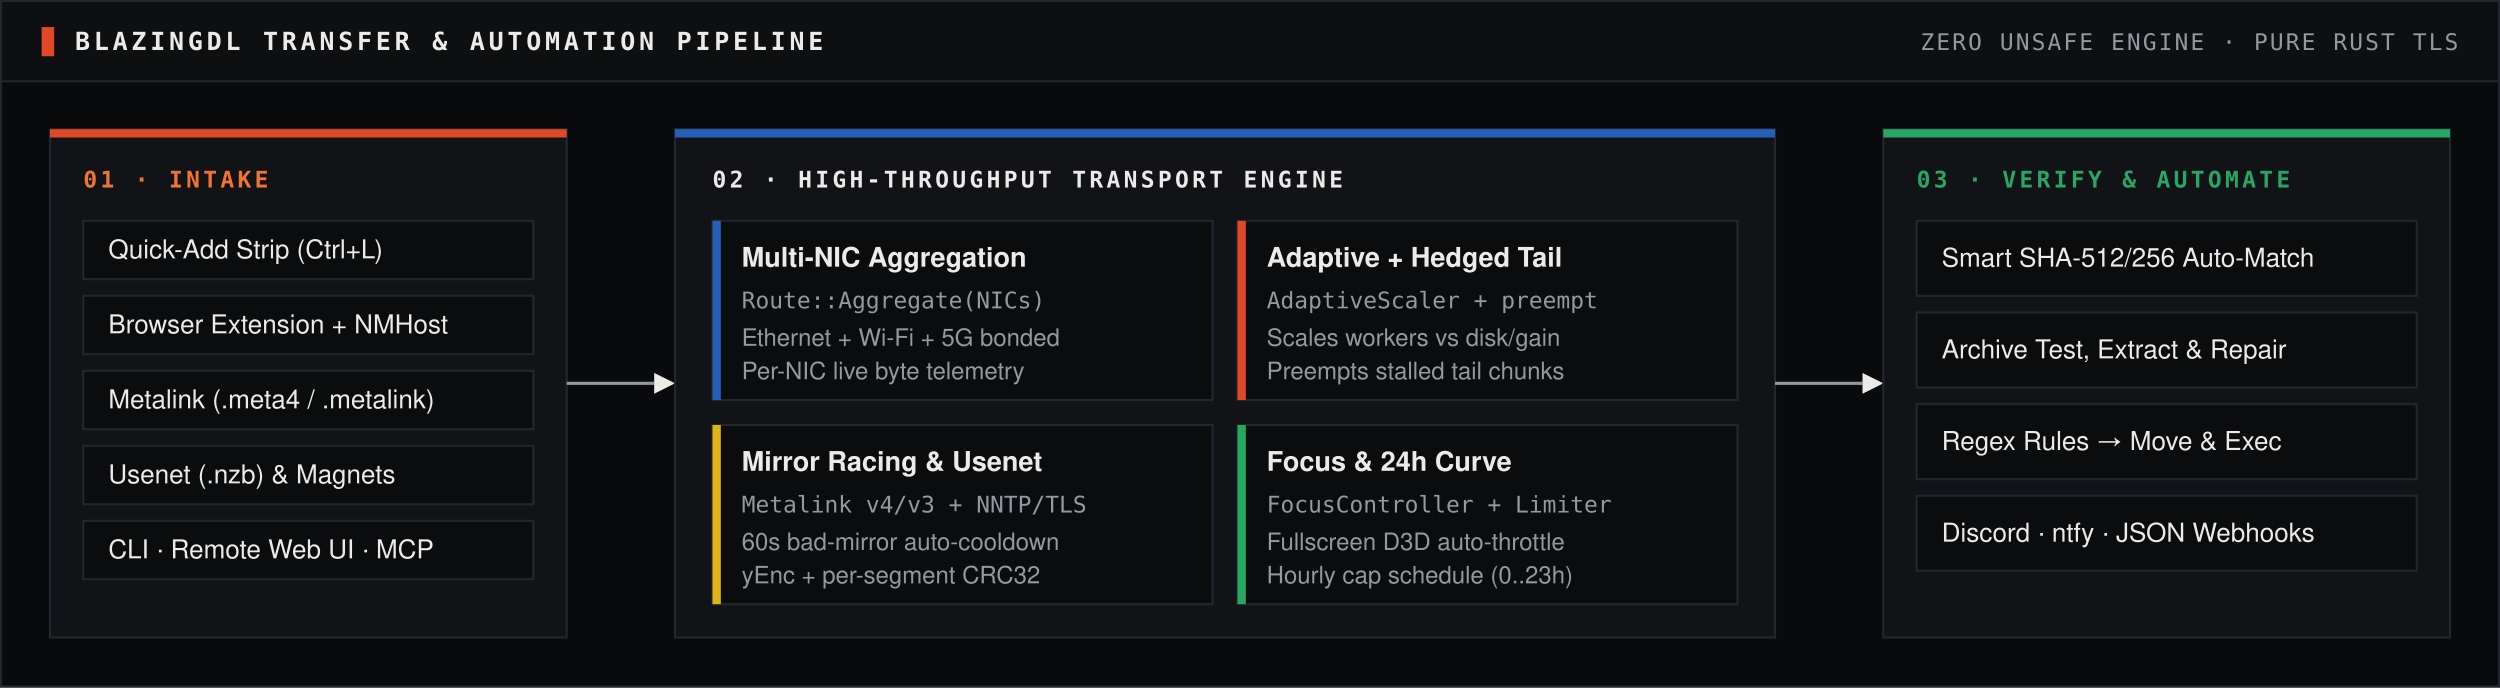
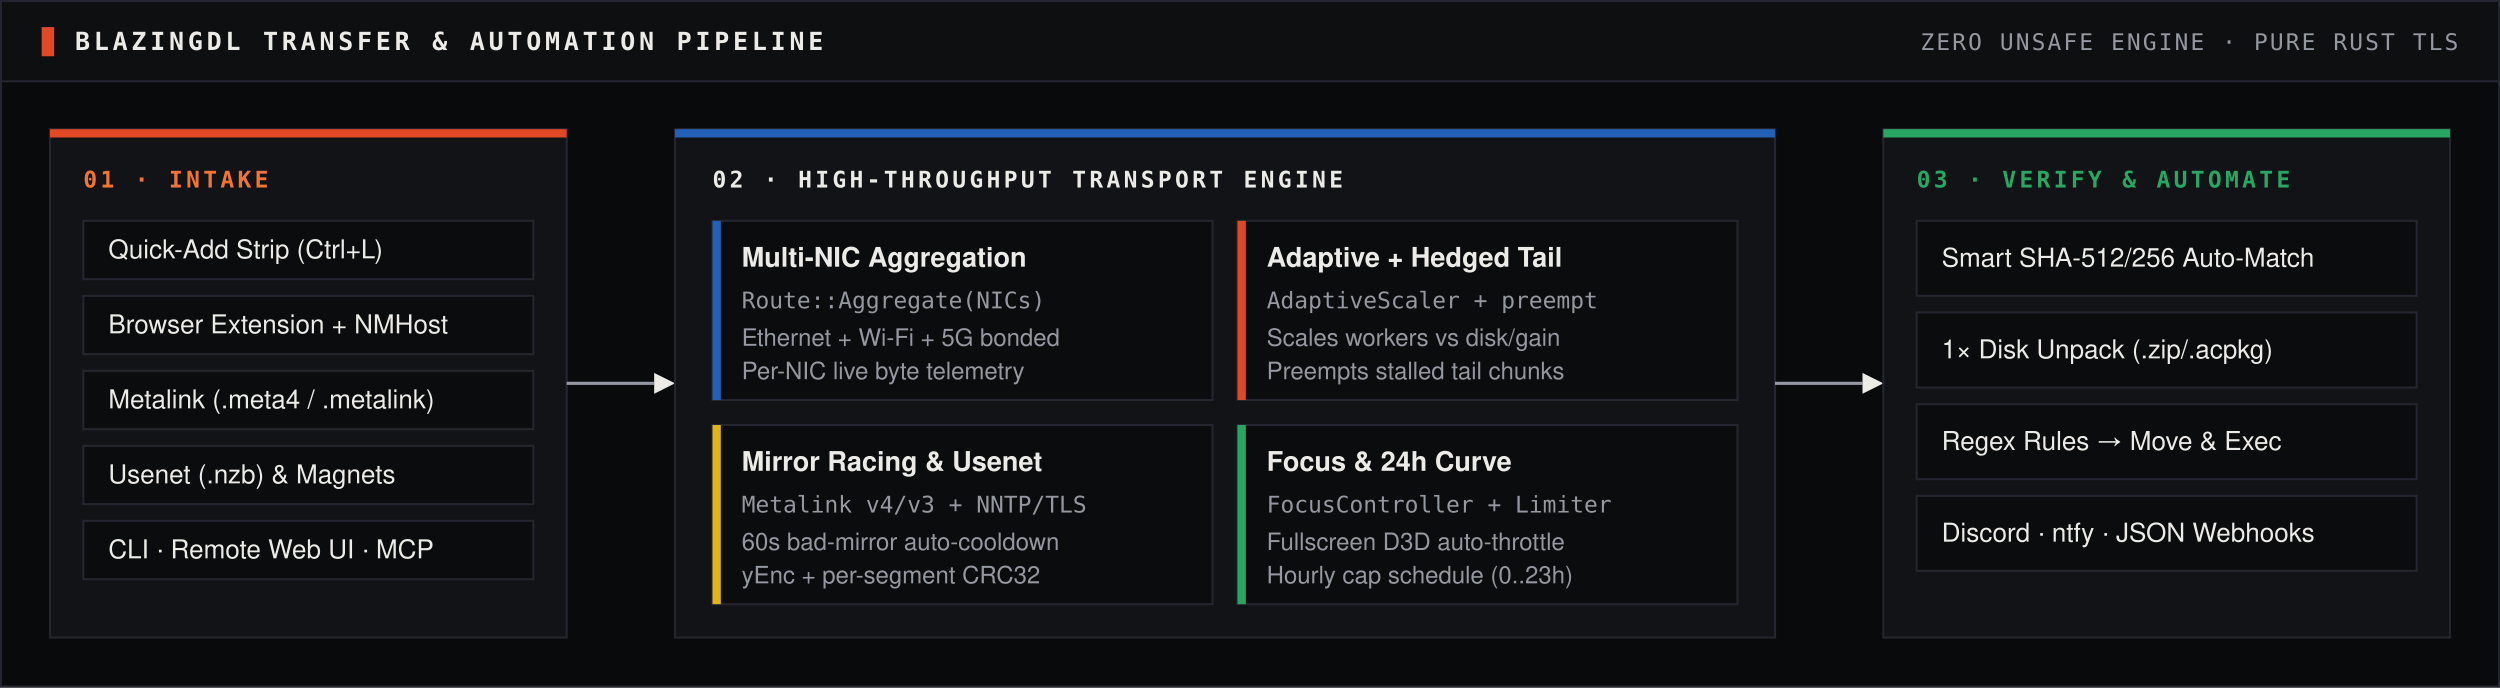
<svg xmlns="http://www.w3.org/2000/svg" viewBox="0 0 1200 330" width="1200" height="330" role="img" aria-label="BlazingDL Engine Pipeline Architecture">
  <rect width="1200" height="330" fill="#090A0C" />
  <rect x="0.5" y="0.5" width="1199" height="329" fill="none" stroke="#23262E" stroke-width="1" />
  <rect x="1" y="1" width="1198" height="38" fill="#0E0F11" />
  <line x1="0" y1="39" x2="1200" y2="39" stroke="#23262E" stroke-width="1" />
  <rect x="20" y="13" width="6" height="14" fill="#E04826" />
  <text x="36" y="24" fill="#ECEBE7" font-family="ui-monospace, 'Cascadia Code', Consolas, monospace" font-size="12" font-weight="700" letter-spacing="1.8">BLAZINGDL TRANSFER &amp; AUTOMATION PIPELINE</text>
  <text x="1180" y="24" text-anchor="end" fill="#9498A0" font-family="ui-monospace, 'Cascadia Code', Consolas, monospace" font-size="11" letter-spacing="1">ZERO UNSAFE ENGINE · PURE RUST TLS</text>
  <rect x="24" y="62" width="248" height="244" fill="#111317" stroke="#23262E" stroke-width="1" />
  <rect x="24" y="62" width="248" height="4" fill="#E04826" />
  <text x="40" y="90" fill="#F27435" font-family="ui-monospace, 'Cascadia Code', Consolas, monospace" font-size="11" font-weight="700" letter-spacing="1.6">01 · INTAKE</text>
  <g font-family="'Segoe UI', -apple-system, Helvetica, Arial, sans-serif" font-size="12.5" fill="#ECEBE7">
    <rect x="40" y="106" width="216" height="28" fill="#0B0C0E" stroke="#23262E" />
    <text x="52" y="124">Quick-Add Strip (Ctrl+L)</text>
    <rect x="40" y="142" width="216" height="28" fill="#0B0C0E" stroke="#23262E" />
    <text x="52" y="160">Browser Extension + NMHost</text>
    <rect x="40" y="178" width="216" height="28" fill="#0B0C0E" stroke="#23262E" />
    <text x="52" y="196">Metalink (.meta4 / .metalink)</text>
    <rect x="40" y="214" width="216" height="28" fill="#0B0C0E" stroke="#23262E" />
    <text x="52" y="232">Usenet (.nzb) &amp; Magnets</text>
    <rect x="40" y="250" width="216" height="28" fill="#0B0C0E" stroke="#23262E" />
    <text x="52" y="268">CLI · Remote Web UI · MCP</text>
  </g>
  <line x1="272" y1="184" x2="314" y2="184" stroke="#9498A0" stroke-width="1.5" />
  <polygon points="314,179 324,184 314,189" fill="#ECEBE7" />
  <rect x="324" y="62" width="528" height="244" fill="#111317" stroke="#23262E" stroke-width="1" />
  <rect x="324" y="62" width="528" height="4" fill="#2460B8" />
  <text x="342" y="90" fill="#ECEBE7" font-family="ui-monospace, 'Cascadia Code', Consolas, monospace" font-size="11" font-weight="700" letter-spacing="1.6">02 · HIGH-THROUGHPUT TRANSPORT ENGINE</text>
  <rect x="342" y="106" width="240" height="86" fill="#0B0C0E" stroke="#23262E" />
  <rect x="342" y="106" width="4" height="86" fill="#2460B8" />
  <text x="356" y="128" fill="#ECEBE7" font-family="'Segoe UI', Helvetica, Arial, sans-serif" font-size="13" font-weight="700">Multi-NIC Aggregation</text>
  <text x="356" y="148" fill="#9498A0" font-family="ui-monospace, Consolas, monospace" font-size="11">Route::Aggregate(NICs)</text>
  <text x="356" y="166" fill="#9498A0" font-family="'Segoe UI', Helvetica, Arial, sans-serif" font-size="11.5">Ethernet + Wi-Fi + 5G bonded</text>
  <text x="356" y="182" fill="#9498A0" font-family="'Segoe UI', Helvetica, Arial, sans-serif" font-size="11.5">Per-NIC live byte telemetry</text>
  <rect x="594" y="106" width="240" height="86" fill="#0B0C0E" stroke="#23262E" />
  <rect x="594" y="106" width="4" height="86" fill="#E04826" />
  <text x="608" y="128" fill="#ECEBE7" font-family="'Segoe UI', Helvetica, Arial, sans-serif" font-size="13" font-weight="700">Adaptive + Hedged Tail</text>
  <text x="608" y="148" fill="#9498A0" font-family="ui-monospace, Consolas, monospace" font-size="11">AdaptiveScaler + preempt</text>
  <text x="608" y="166" fill="#9498A0" font-family="'Segoe UI', Helvetica, Arial, sans-serif" font-size="11.5">Scales workers vs disk/gain</text>
  <text x="608" y="182" fill="#9498A0" font-family="'Segoe UI', Helvetica, Arial, sans-serif" font-size="11.5">Preempts stalled tail chunks</text>
  <rect x="342" y="204" width="240" height="86" fill="#0B0C0E" stroke="#23262E" />
  <rect x="342" y="204" width="4" height="86" fill="#DFB516" />
  <text x="356" y="226" fill="#ECEBE7" font-family="'Segoe UI', Helvetica, Arial, sans-serif" font-size="13" font-weight="700">Mirror Racing &amp; Usenet</text>
  <text x="356" y="246" fill="#9498A0" font-family="ui-monospace, Consolas, monospace" font-size="11">Metalink v4/v3 + NNTP/TLS</text>
  <text x="356" y="264" fill="#9498A0" font-family="'Segoe UI', Helvetica, Arial, sans-serif" font-size="11.5">60s bad-mirror auto-cooldown</text>
  <text x="356" y="280" fill="#9498A0" font-family="'Segoe UI', Helvetica, Arial, sans-serif" font-size="11.5">yEnc + per-segment CRC32</text>
  <rect x="594" y="204" width="240" height="86" fill="#0B0C0E" stroke="#23262E" />
  <rect x="594" y="204" width="4" height="86" fill="#28A763" />
  <text x="608" y="226" fill="#ECEBE7" font-family="'Segoe UI', Helvetica, Arial, sans-serif" font-size="13" font-weight="700">Focus &amp; 24h Curve</text>
  <text x="608" y="246" fill="#9498A0" font-family="ui-monospace, Consolas, monospace" font-size="11">FocusController + Limiter</text>
  <text x="608" y="264" fill="#9498A0" font-family="'Segoe UI', Helvetica, Arial, sans-serif" font-size="11.5">Fullscreen D3D auto-throttle</text>
  <text x="608" y="280" fill="#9498A0" font-family="'Segoe UI', Helvetica, Arial, sans-serif" font-size="11.5">Hourly cap schedule (0..23h)</text>
  <line x1="852" y1="184" x2="894" y2="184" stroke="#9498A0" stroke-width="1.5" />
  <polygon points="894,179 904,184 894,189" fill="#ECEBE7" />
  <rect x="904" y="62" width="272" height="244" fill="#111317" stroke="#23262E" stroke-width="1" />
  <rect x="904" y="62" width="272" height="4" fill="#28A763" />
  <text x="920" y="90" fill="#28A763" font-family="ui-monospace, 'Cascadia Code', Consolas, monospace" font-size="11" font-weight="700" letter-spacing="1.6">03 · VERIFY &amp; AUTOMATE</text>
  <g font-family="'Segoe UI', -apple-system, Helvetica, Arial, sans-serif" font-size="12.5" fill="#ECEBE7">
    <rect x="920" y="106" width="240" height="36" fill="#0B0C0E" stroke="#23262E" />
    <text x="932" y="128">Smart SHA-512/256 Auto-Match</text>
    <rect x="920" y="150" width="240" height="36" fill="#0B0C0E" stroke="#23262E" />
-     <text x="932" y="172">Archive Test, Extract &amp; Repair</text>
+     <text x="932" y="172">1× Disk Unpack (.zip/.acpkg)</text>
    <rect x="920" y="194" width="240" height="36" fill="#0B0C0E" stroke="#23262E" />
    <text x="932" y="216">Regex Rules → Move &amp; Exec</text>
    <rect x="920" y="238" width="240" height="36" fill="#0B0C0E" stroke="#23262E" />
    <text x="932" y="260">Discord · ntfy · JSON Webhooks</text>
  </g>
</svg>
